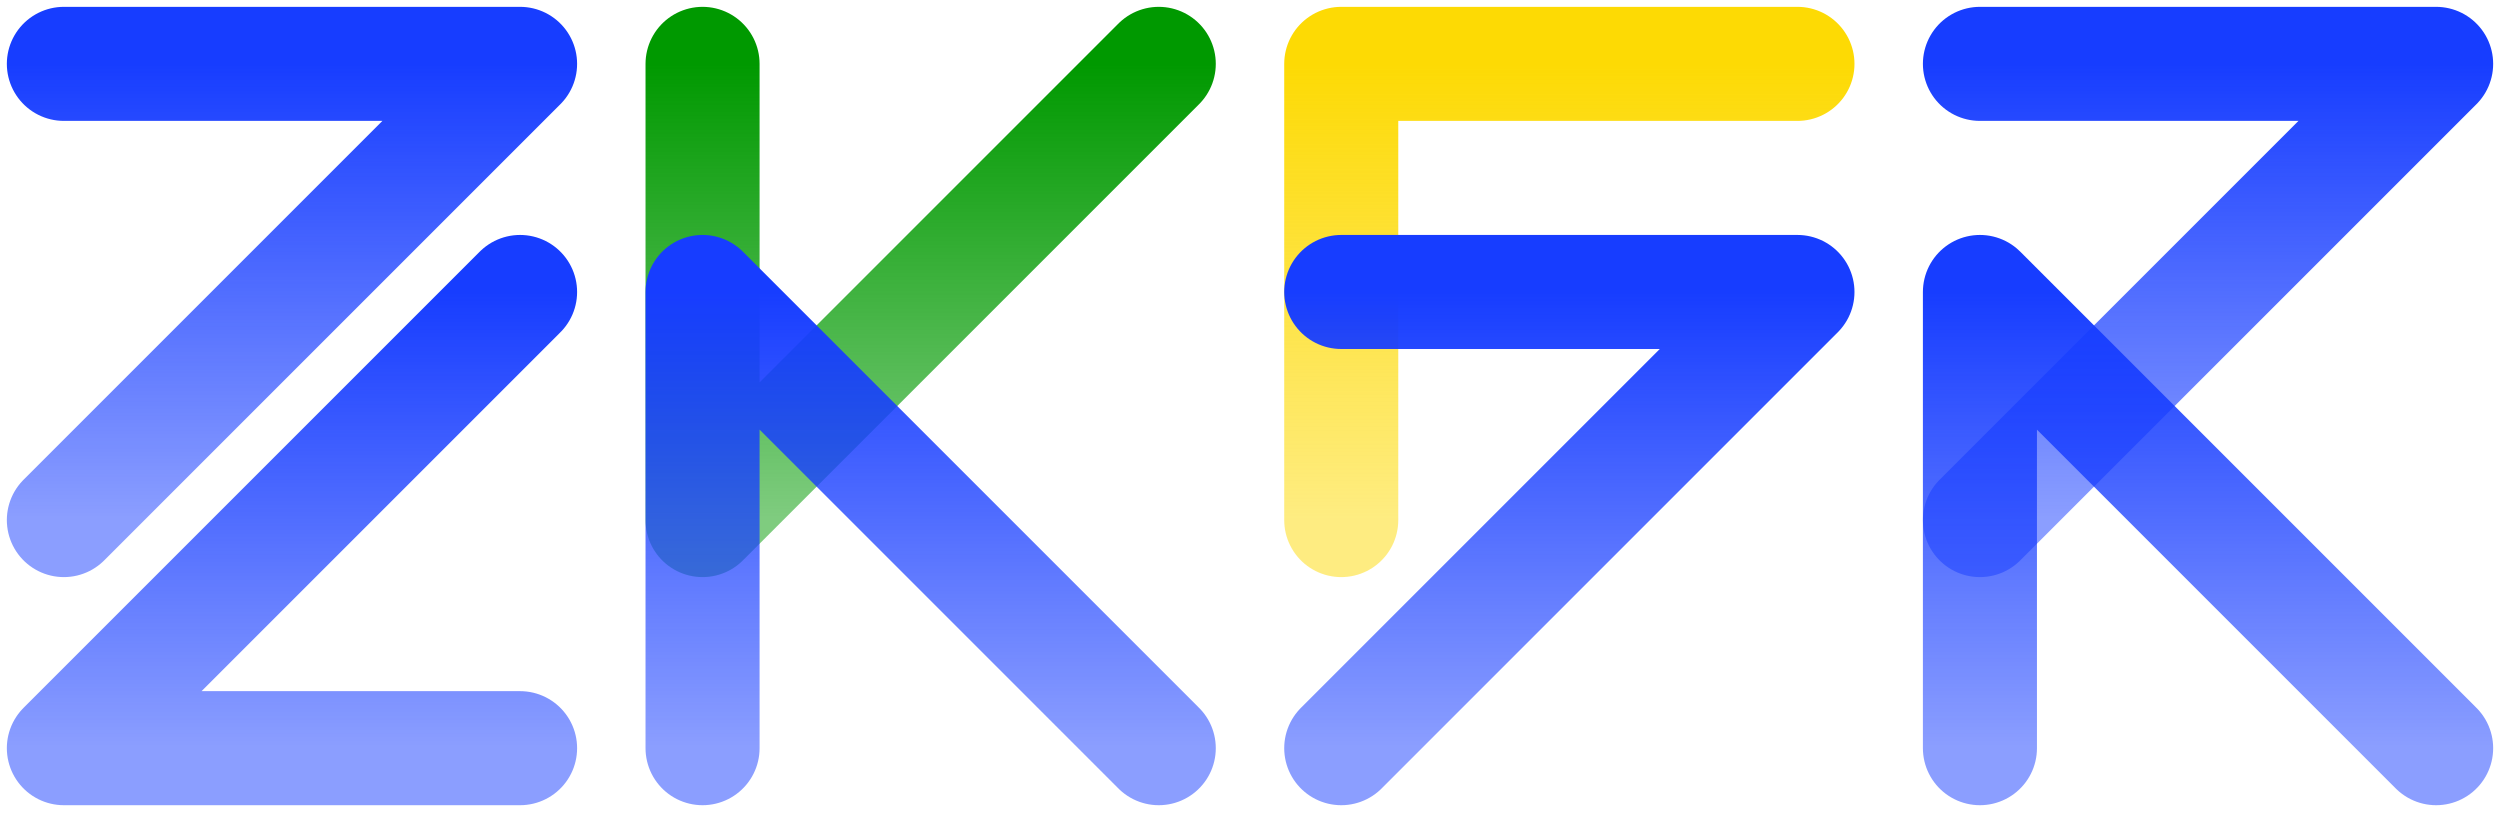
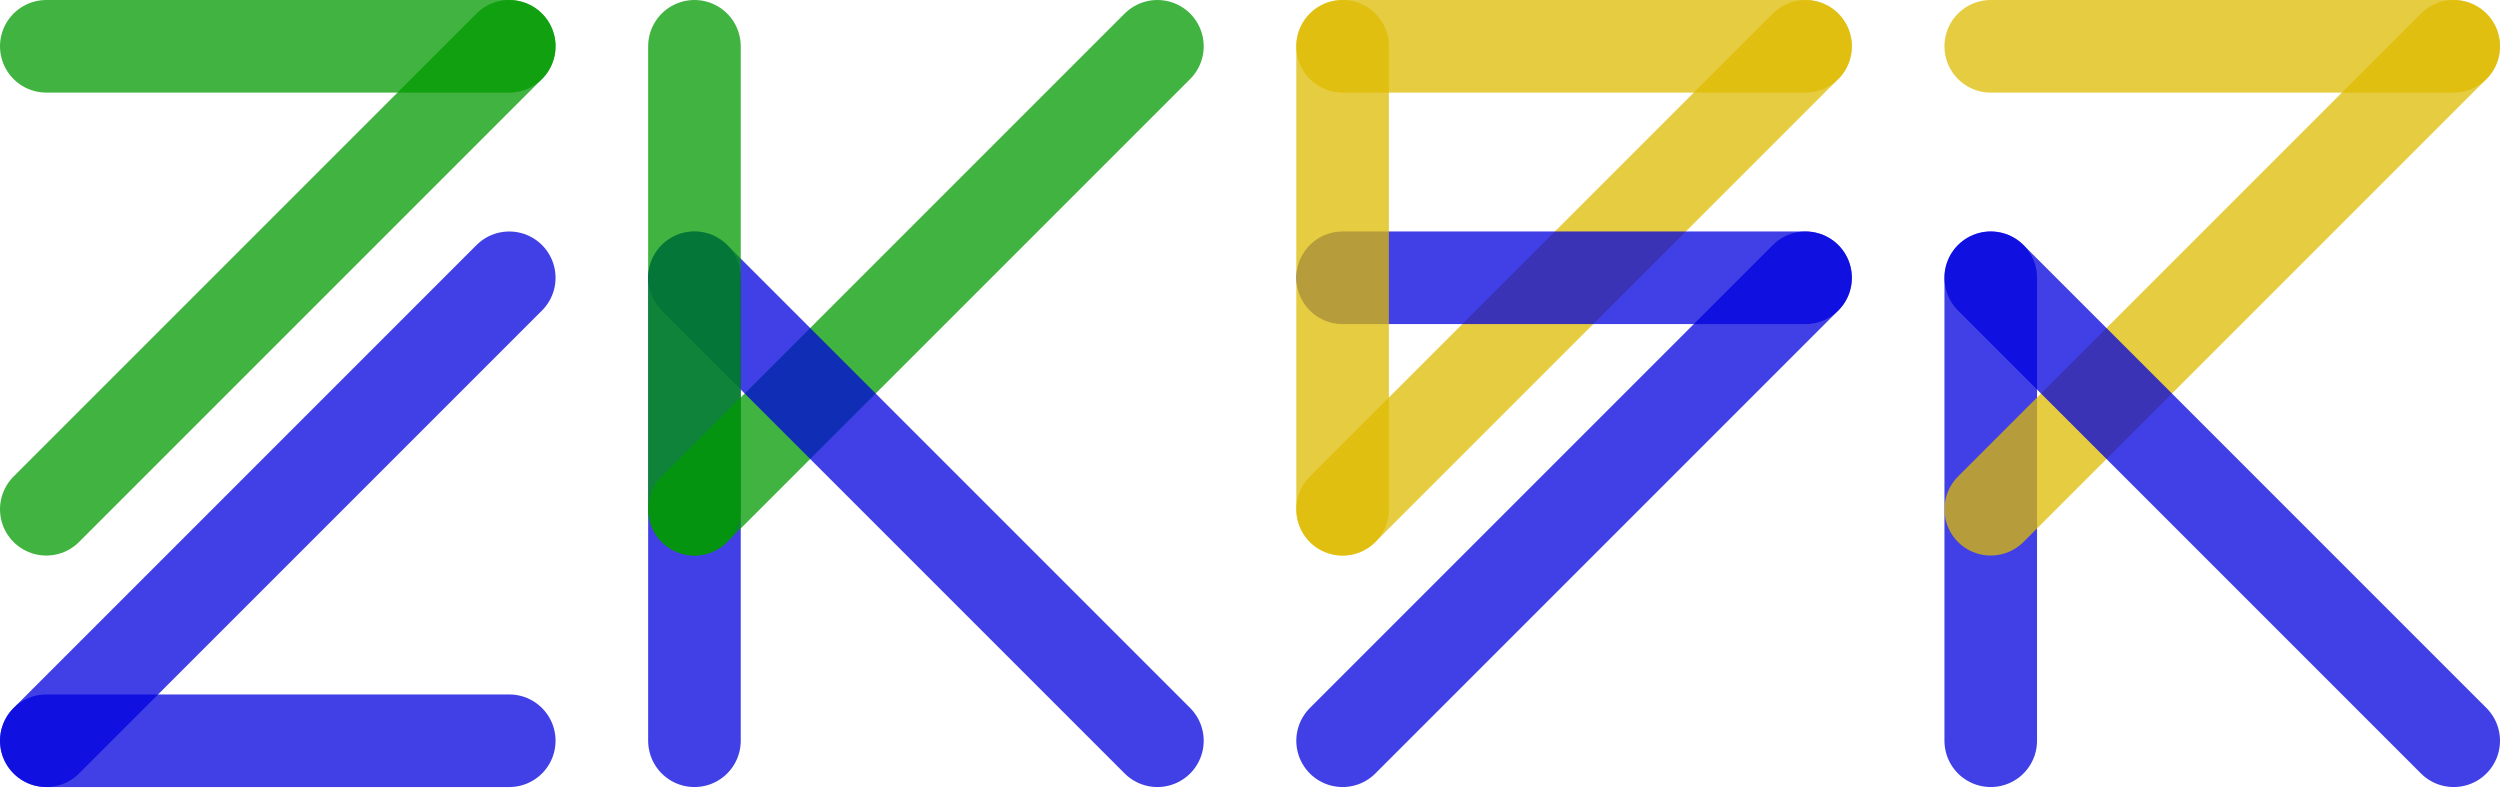
- <svg xmlns="http://www.w3.org/2000/svg" width="274" height="89" viewBox="0 0 274 89" fill="none">
-   <path d="M217 7H267L217 57" stroke="url(#paint0_linear_2010_2)" stroke-width="12.5" stroke-linecap="round" stroke-linejoin="round" />
-   <path d="M217 82V32L267 82" stroke="url(#paint1_linear_2010_2)" stroke-width="12.5" stroke-linecap="round" stroke-linejoin="round" />
-   <path d="M147 57V7H197" stroke="url(#paint2_linear_2010_2)" stroke-width="12.5" stroke-linecap="round" stroke-linejoin="round" />
-   <path d="M147 32H197L147 82" stroke="url(#paint3_linear_2010_2)" stroke-width="12.5" stroke-linecap="round" stroke-linejoin="round" />
-   <path d="M77 7V57L127 7" stroke="url(#paint4_linear_2010_2)" stroke-width="12.5" stroke-linecap="round" stroke-linejoin="round" />
-   <path d="M77 82V32L127 82" stroke="url(#paint5_linear_2010_2)" stroke-width="12.5" stroke-linecap="round" stroke-linejoin="round" />
-   <path d="M57 82H7L57 32" stroke="url(#paint6_linear_2010_2)" stroke-width="12.5" stroke-linecap="round" stroke-linejoin="round" />
-   <path d="M7 7H57L7 57" stroke="url(#paint7_linear_2010_2)" stroke-width="12.5" stroke-linecap="round" stroke-linejoin="round" />
-   <defs>
-     <linearGradient id="paint0_linear_2010_2" x1="242" y1="7" x2="242" y2="57" gradientUnits="userSpaceOnUse">
-       <stop stop-color="#173DFF" />
-       <stop offset="1" stop-color="#173DFF" stop-opacity="0.5" />
-     </linearGradient>
-     <linearGradient id="paint1_linear_2010_2" x1="242" y1="32" x2="242" y2="82" gradientUnits="userSpaceOnUse">
-       <stop stop-color="#173DFF" />
-       <stop offset="1" stop-color="#173DFF" stop-opacity="0.5" />
-     </linearGradient>
-     <linearGradient id="paint2_linear_2010_2" x1="172" y1="7" x2="172" y2="57" gradientUnits="userSpaceOnUse">
-       <stop stop-color="#FDDA04" />
-       <stop offset="1" stop-color="#FDDA04" stop-opacity="0.5" />
-     </linearGradient>
-     <linearGradient id="paint3_linear_2010_2" x1="172" y1="32" x2="172" y2="82" gradientUnits="userSpaceOnUse">
-       <stop stop-color="#173DFF" />
-       <stop offset="1" stop-color="#173DFF" stop-opacity="0.5" />
-     </linearGradient>
-     <linearGradient id="paint4_linear_2010_2" x1="102" y1="7" x2="102" y2="57" gradientUnits="userSpaceOnUse">
-       <stop stop-color="#009900" />
-       <stop offset="1" stop-color="#009900" stop-opacity="0.5" />
-     </linearGradient>
-     <linearGradient id="paint5_linear_2010_2" x1="102" y1="32" x2="102" y2="82" gradientUnits="userSpaceOnUse">
-       <stop stop-color="#173DFF" />
-       <stop offset="1" stop-color="#173DFF" stop-opacity="0.5" />
-     </linearGradient>
-     <linearGradient id="paint6_linear_2010_2" x1="32" y1="32" x2="32" y2="82" gradientUnits="userSpaceOnUse">
-       <stop stop-color="#173DFF" />
-       <stop offset="1" stop-color="#173DFF" stop-opacity="0.5" />
-     </linearGradient>
-     <linearGradient id="paint7_linear_2010_2" x1="32" y1="7" x2="32" y2="57" gradientUnits="userSpaceOnUse">
-       <stop stop-color="#173DFF" />
-       <stop offset="1" stop-color="#173DFF" stop-opacity="0.5" />
-     </linearGradient>
-   </defs>
+ <svg xmlns="http://www.w3.org/2000/svg" width="270" height="85" viewBox="0 0 270 85" fill="none">
+   <path d="M215 30V80" stroke="#0000DD" stroke-opacity="0.75" stroke-width="10" stroke-linecap="round" stroke-linejoin="round" />
+   <path d="M75 30V80" stroke="#0000DD" stroke-opacity="0.75" stroke-width="10" stroke-linecap="round" stroke-linejoin="round" />
+   <path d="M215 55L265 5" stroke="#DDBB00" stroke-opacity="0.75" stroke-width="10" stroke-linecap="round" stroke-linejoin="round" />
+   <path d="M145 55L195 5" stroke="#DDBB00" stroke-opacity="0.75" stroke-width="10" stroke-linecap="round" stroke-linejoin="round" />
+   <path d="M75 55L125 5" stroke="#009900" stroke-opacity="0.75" stroke-width="10" stroke-linecap="round" stroke-linejoin="round" />
+   <path d="M265 80L215 30" stroke="#0000DD" stroke-opacity="0.75" stroke-width="10" stroke-linecap="round" stroke-linejoin="round" />
+   <path d="M145 80L195 30" stroke="#0000DD" stroke-opacity="0.75" stroke-width="10" stroke-linecap="round" stroke-linejoin="round" />
+   <path d="M195 30H145" stroke="#0000DD" stroke-opacity="0.75" stroke-width="10" stroke-linecap="round" stroke-linejoin="round" />
+   <path d="M125 80L75 30" stroke="#0000DD" stroke-opacity="0.75" stroke-width="10" stroke-linecap="round" stroke-linejoin="round" />
+   <path d="M5 80H55" stroke="#0000DD" stroke-opacity="0.75" stroke-width="10" stroke-linecap="round" stroke-linejoin="round" />
+   <path d="M55 30L5 80" stroke="#0000DD" stroke-opacity="0.75" stroke-width="10" stroke-linecap="round" stroke-linejoin="round" />
+   <path d="M265 5H215" stroke="#DDBB00" stroke-opacity="0.75" stroke-width="10" stroke-linecap="round" stroke-linejoin="round" />
+   <path d="M145 5V55" stroke="#DDBB00" stroke-opacity="0.75" stroke-width="10" stroke-linecap="round" stroke-linejoin="round" />
+   <path d="M145 5H195" stroke="#DDBB00" stroke-opacity="0.75" stroke-width="10" stroke-linecap="round" stroke-linejoin="round" />
+   <path d="M75 5V55" stroke="#009900" stroke-opacity="0.75" stroke-width="10" stroke-linecap="round" stroke-linejoin="round" />
+   <path d="M5 55L55 5" stroke="#009900" stroke-opacity="0.75" stroke-width="10" stroke-linecap="round" stroke-linejoin="round" />
+   <path d="M55 5H5" stroke="#009900" stroke-opacity="0.75" stroke-width="10" stroke-linecap="round" stroke-linejoin="round" />
</svg>
